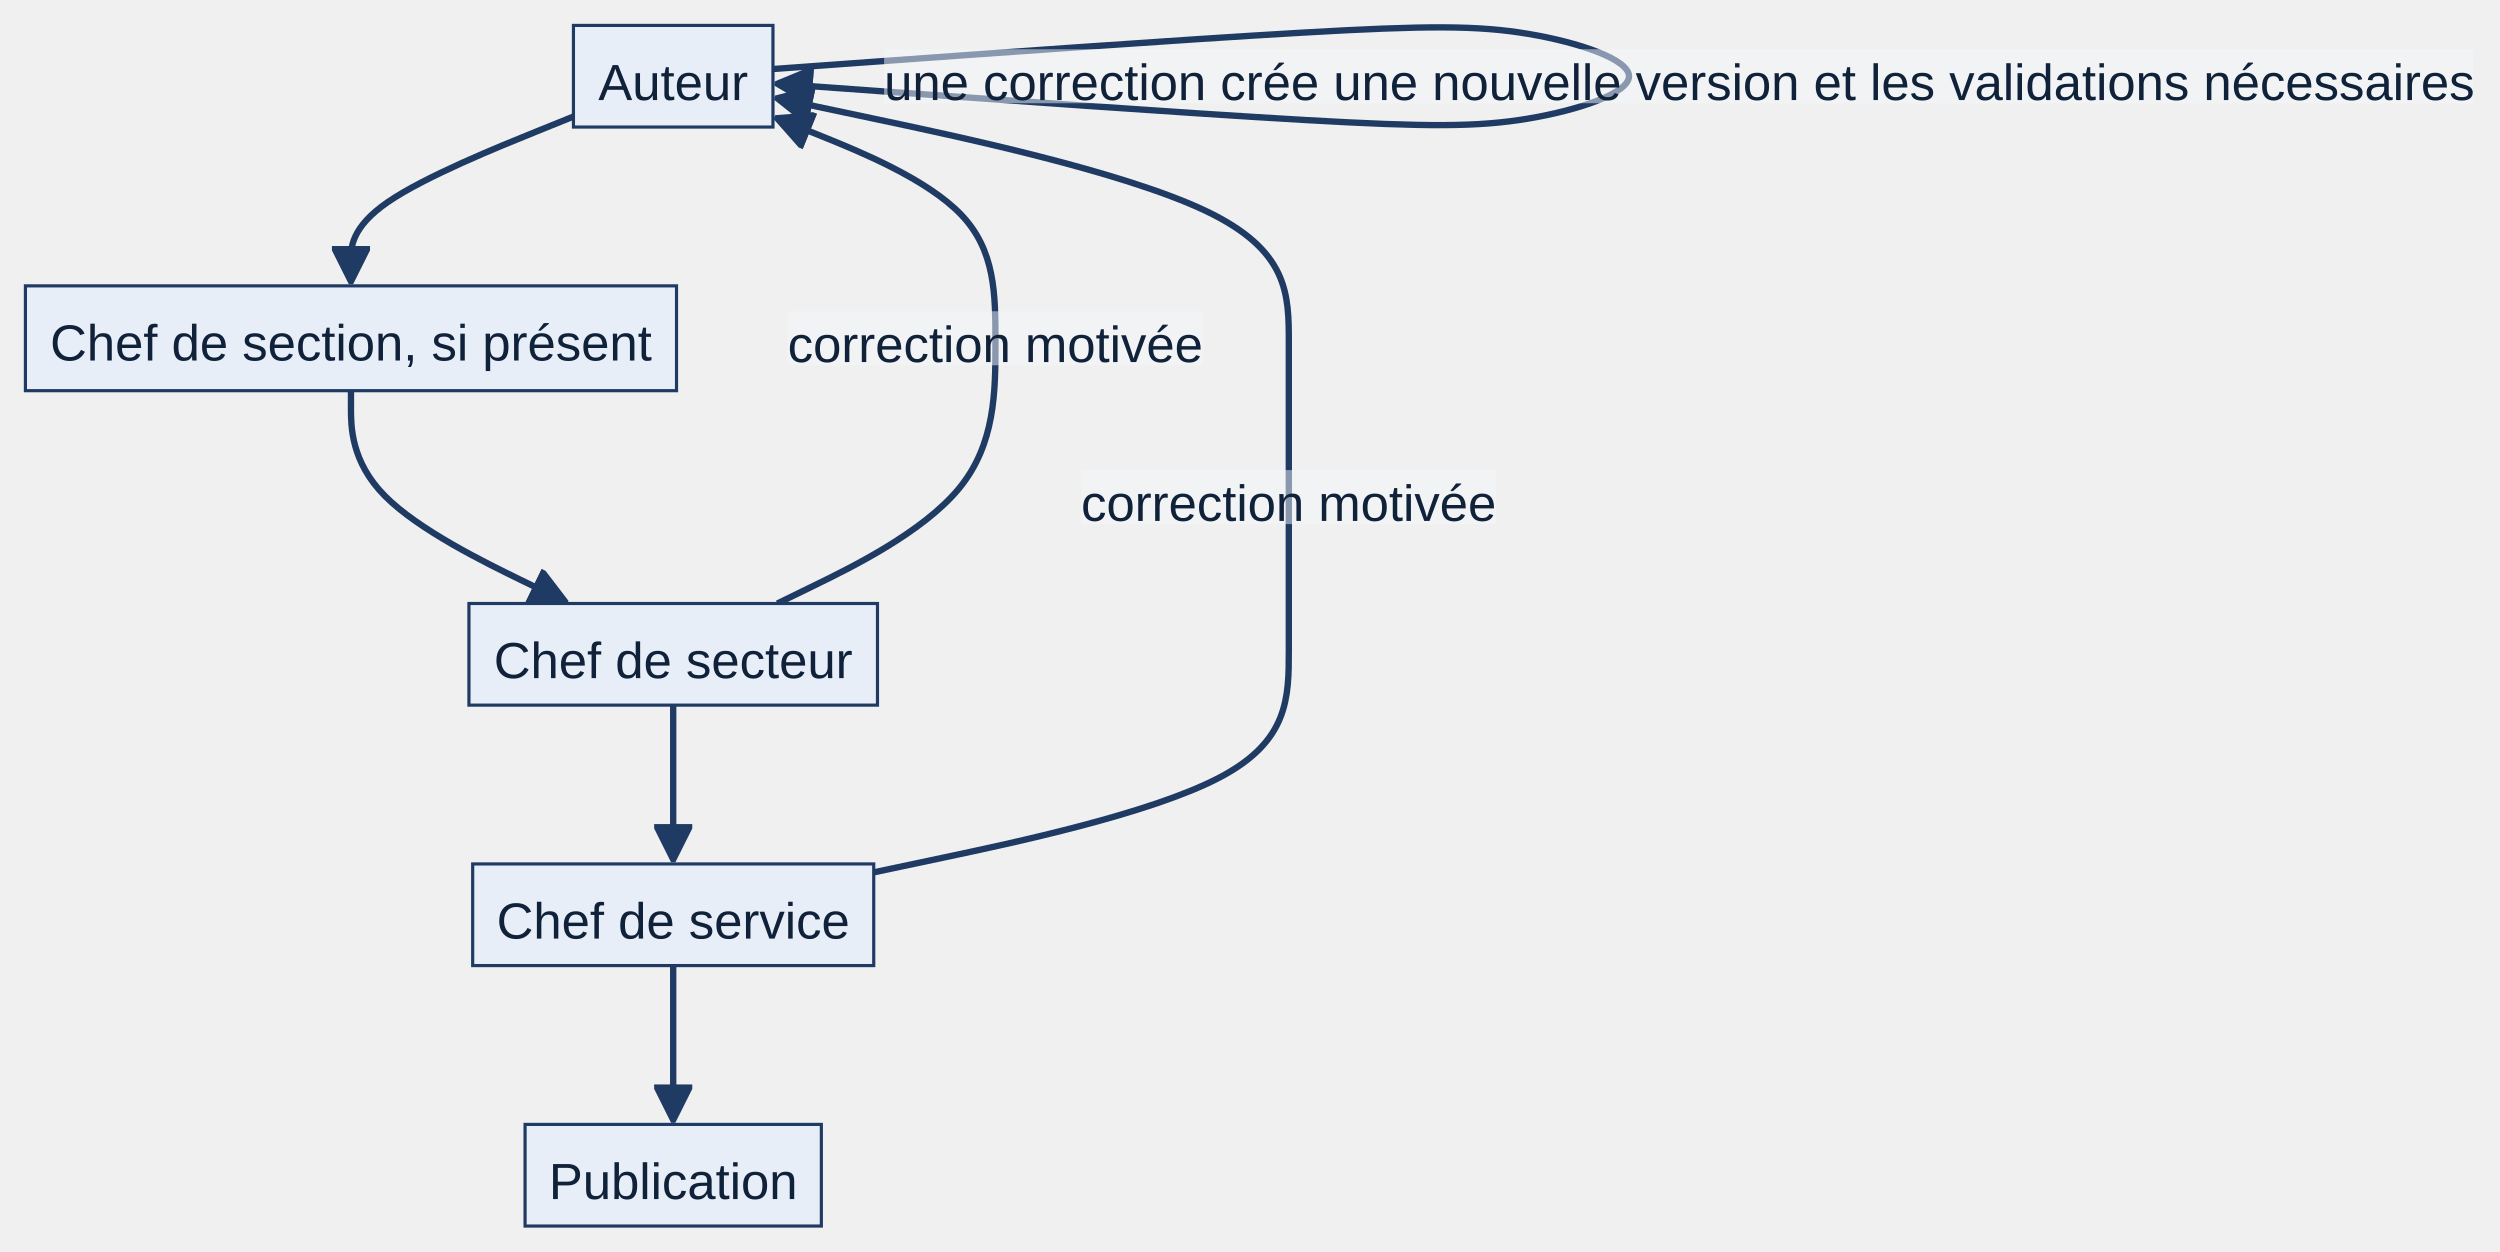
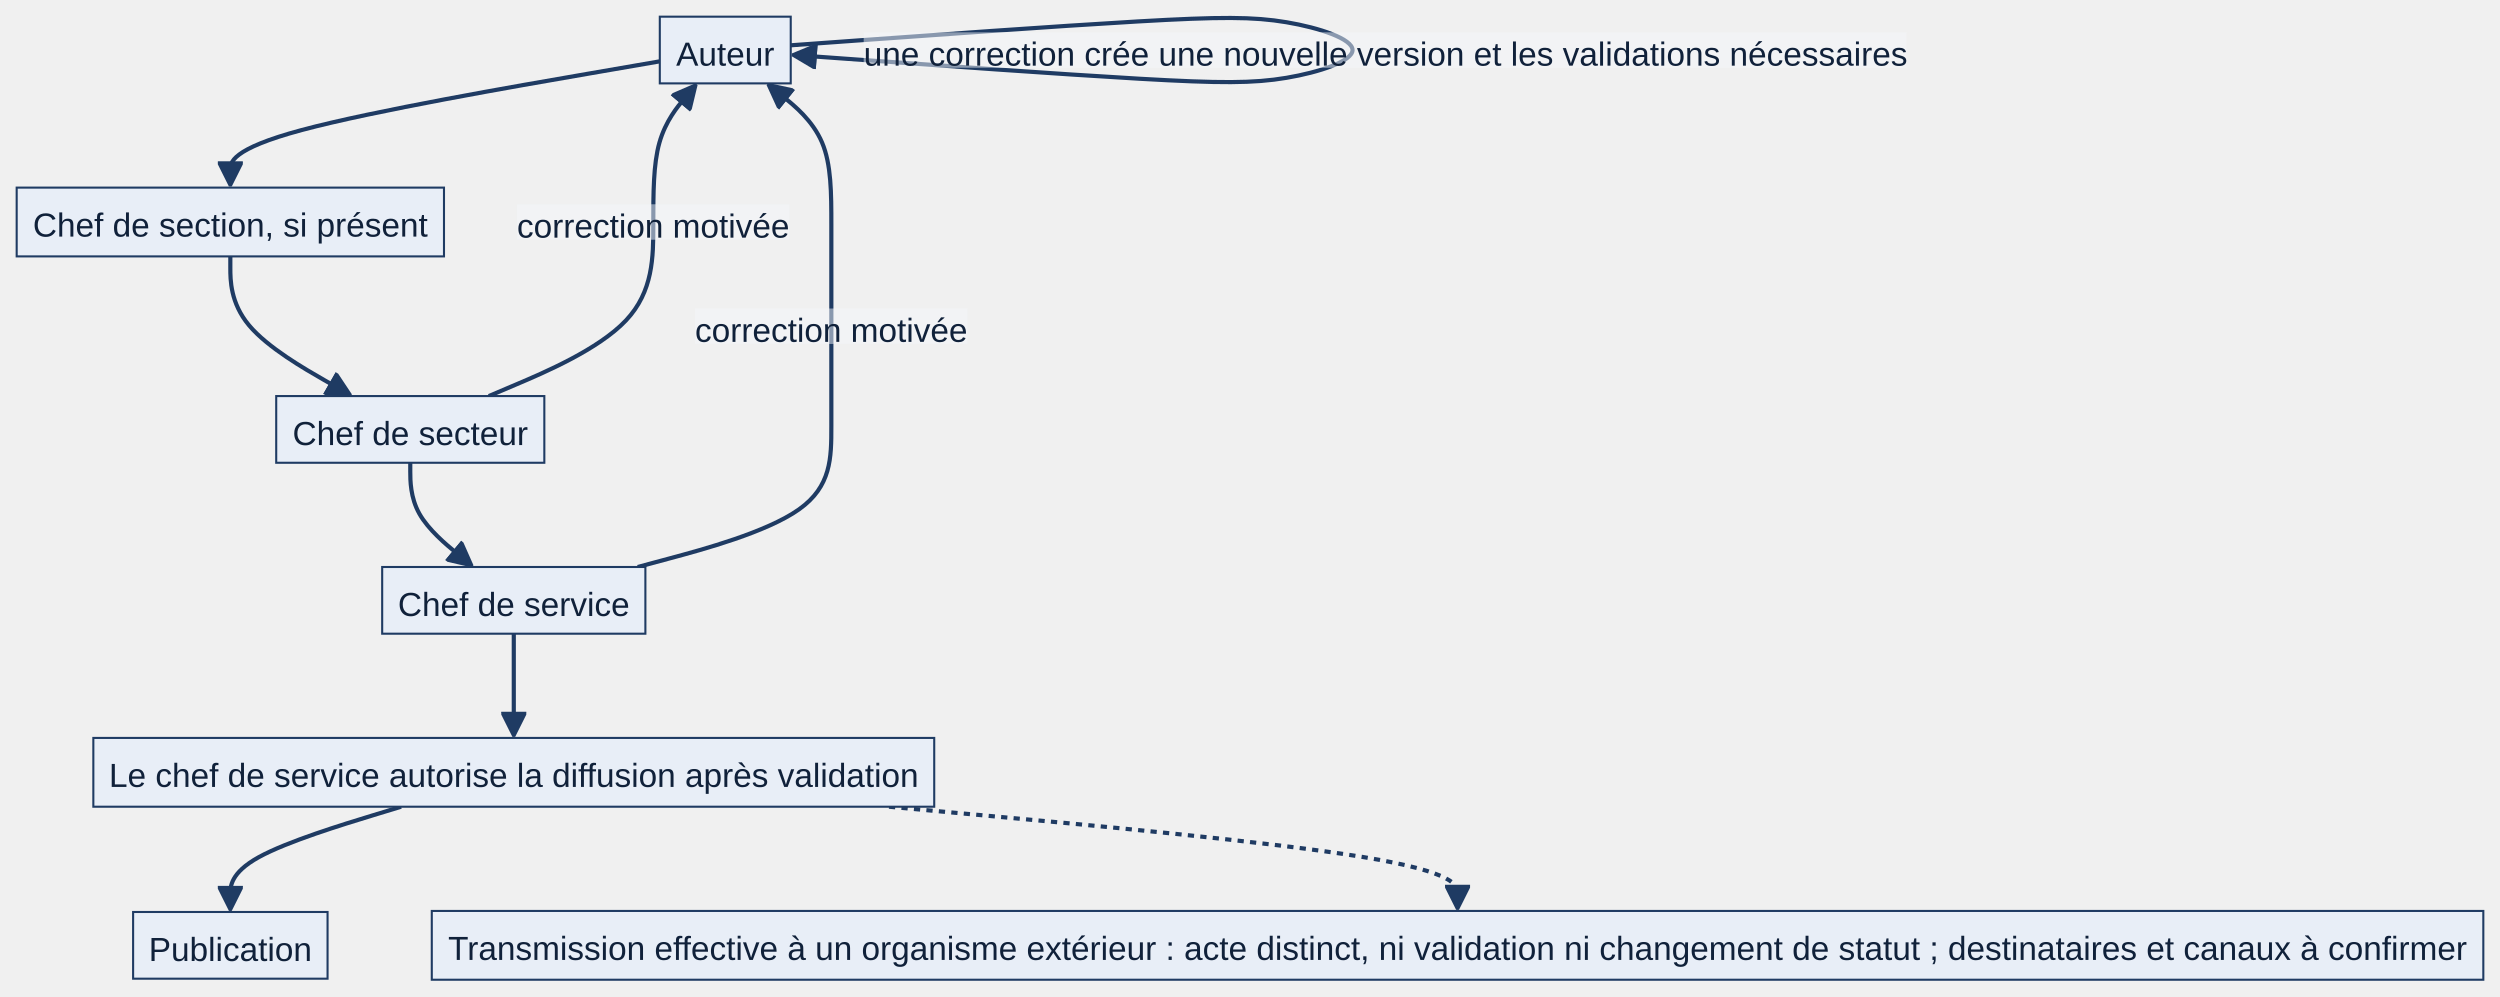
- <svg xmlns="http://www.w3.org/2000/svg" aria-roledescription="flowchart-v2" role="graphics-document document" viewBox="-8 -8 787.09 394" style="max-width: 787.09px;" width="100%" id="sS31_retex_ciblemmd">
+ <svg xmlns="http://www.w3.org/2000/svg" aria-roledescription="flowchart-v2" role="graphics-document document" viewBox="-8 -8 1199.309 478" style="max-width: 1199.309px;" width="100%" id="sS31_retex_ciblemmd">
  <style>#sS31_retex_ciblemmd{font-family:Arial,sans-serif;font-size:16px;fill:#10213a;}#sS31_retex_ciblemmd .error-icon{fill:#ffffff;}#sS31_retex_ciblemmd .error-text{fill:#000000;stroke:#000000;}#sS31_retex_ciblemmd .edge-thickness-normal{stroke-width:2px;}#sS31_retex_ciblemmd .edge-thickness-thick{stroke-width:3.5px;}#sS31_retex_ciblemmd .edge-pattern-solid{stroke-dasharray:0;}#sS31_retex_ciblemmd .edge-pattern-dashed{stroke-dasharray:3;}#sS31_retex_ciblemmd .edge-pattern-dotted{stroke-dasharray:2;}#sS31_retex_ciblemmd .marker{fill:#1f3b63;stroke:#1f3b63;}#sS31_retex_ciblemmd .marker.cross{stroke:#1f3b63;}#sS31_retex_ciblemmd svg{font-family:Arial,sans-serif;font-size:16px;}#sS31_retex_ciblemmd .label{font-family:Arial,sans-serif;color:#10213a;}#sS31_retex_ciblemmd .cluster-label text{fill:#000000;}#sS31_retex_ciblemmd .cluster-label span,#sS31_retex_ciblemmd p{color:#000000;}#sS31_retex_ciblemmd .label text,#sS31_retex_ciblemmd span,#sS31_retex_ciblemmd p{fill:#10213a;color:#10213a;}#sS31_retex_ciblemmd .node rect,#sS31_retex_ciblemmd .node circle,#sS31_retex_ciblemmd .node ellipse,#sS31_retex_ciblemmd .node polygon,#sS31_retex_ciblemmd .node path{fill:#e8eef7;stroke:#1f3b63;stroke-width:1px;}#sS31_retex_ciblemmd .flowchart-label text{text-anchor:middle;}#sS31_retex_ciblemmd .node .katex path{fill:#000;stroke:#000;stroke-width:1px;}#sS31_retex_ciblemmd .node .label{text-align:center;}#sS31_retex_ciblemmd .node.clickable{cursor:pointer;}#sS31_retex_ciblemmd .arrowheadPath{fill:#0b0b0b;}#sS31_retex_ciblemmd .edgePath .path{stroke:#1f3b63;stroke-width:2.0px;}#sS31_retex_ciblemmd .flowchart-link{stroke:#1f3b63;fill:none;}#sS31_retex_ciblemmd .edgeLabel{background-color:#f3f6fa;text-align:center;}#sS31_retex_ciblemmd .edgeLabel rect{opacity:0.5;background-color:#f3f6fa;fill:#f3f6fa;}#sS31_retex_ciblemmd .labelBkg{background-color:rgba(243, 246, 250, 0.5);}#sS31_retex_ciblemmd .cluster rect{fill:#ffffff;stroke:hsl(0, 0%, 90%);stroke-width:1px;}#sS31_retex_ciblemmd .cluster text{fill:#000000;}#sS31_retex_ciblemmd .cluster span,#sS31_retex_ciblemmd p{color:#000000;}#sS31_retex_ciblemmd div.mermaidTooltip{position:absolute;text-align:center;max-width:200px;padding:2px;font-family:Arial,sans-serif;font-size:12px;background:#ffffff;border:1px solid hsl(0, 0%, 90%);border-radius:2px;pointer-events:none;z-index:100;}#sS31_retex_ciblemmd .flowchartTitleText{text-anchor:middle;font-size:18px;fill:#10213a;}#sS31_retex_ciblemmd :root{--mermaid-font-family:"trebuchet ms",verdana,arial,sans-serif;}</style>
  <g>
    <marker orient="auto" markerHeight="12" markerWidth="12" markerUnits="userSpaceOnUse" refY="5" refX="6" viewBox="0 0 10 10" class="marker flowchart" id="sS31_retex_ciblemmd_flowchart-pointEnd">
      <path style="stroke-width: 1; stroke-dasharray: 1, 0;" class="arrowMarkerPath" d="M 0 0 L 10 5 L 0 10 z" />
    </marker>
    <marker orient="auto" markerHeight="12" markerWidth="12" markerUnits="userSpaceOnUse" refY="5" refX="4.5" viewBox="0 0 10 10" class="marker flowchart" id="sS31_retex_ciblemmd_flowchart-pointStart">
      <path style="stroke-width: 1; stroke-dasharray: 1, 0;" class="arrowMarkerPath" d="M 0 5 L 10 10 L 10 0 z" />
    </marker>
    <marker orient="auto" markerHeight="11" markerWidth="11" markerUnits="userSpaceOnUse" refY="5" refX="11" viewBox="0 0 10 10" class="marker flowchart" id="sS31_retex_ciblemmd_flowchart-circleEnd">
      <circle style="stroke-width: 1; stroke-dasharray: 1, 0;" class="arrowMarkerPath" r="5" cy="5" cx="5" />
    </marker>
    <marker orient="auto" markerHeight="11" markerWidth="11" markerUnits="userSpaceOnUse" refY="5" refX="-1" viewBox="0 0 10 10" class="marker flowchart" id="sS31_retex_ciblemmd_flowchart-circleStart">
      <circle style="stroke-width: 1; stroke-dasharray: 1, 0;" class="arrowMarkerPath" r="5" cy="5" cx="5" />
    </marker>
    <marker orient="auto" markerHeight="11" markerWidth="11" markerUnits="userSpaceOnUse" refY="5.2" refX="12" viewBox="0 0 11 11" class="marker cross flowchart" id="sS31_retex_ciblemmd_flowchart-crossEnd">
      <path style="stroke-width: 2; stroke-dasharray: 1, 0;" class="arrowMarkerPath" d="M 1,1 l 9,9 M 10,1 l -9,9" />
    </marker>
    <marker orient="auto" markerHeight="11" markerWidth="11" markerUnits="userSpaceOnUse" refY="5.2" refX="-1" viewBox="0 0 11 11" class="marker cross flowchart" id="sS31_retex_ciblemmd_flowchart-crossStart">
      <path style="stroke-width: 2; stroke-dasharray: 1, 0;" class="arrowMarkerPath" d="M 1,1 l 9,9 M 10,1 l -9,9" />
    </marker>
    <g class="root">
      <g class="clusters" />
      <g class="edgePaths">
-         <path marker-end="url(#sS31_retex_ciblemmd_flowchart-pointEnd)" style="fill:none;" class="edge-thickness-normal edge-pattern-solid flowchart-link LS-AU LE-CSE" id="L-AU-CSE-0" d="M172.543,28.692L160.868,33.41C149.194,38.128,125.845,47.564,114.171,55.565C102.496,63.567,102.496,70.133,102.496,73.417L102.496,76.7" />
-         <path marker-end="url(#sS31_retex_ciblemmd_flowchart-pointEnd)" style="fill:none;" class="edge-thickness-normal edge-pattern-solid flowchart-link LS-CSE LE-CSC" id="L-CSE-CSC-0" d="M102.496,115L102.496,120.583C102.496,126.167,102.496,137.333,113.146,148.113C123.795,158.892,145.094,169.284,155.744,174.48L166.393,179.676" />
-         <path marker-end="url(#sS31_retex_ciblemmd_flowchart-pointEnd)" style="fill:none;" class="edge-thickness-normal edge-pattern-solid flowchart-link LS-CSC LE-CSV" id="L-CSC-CSV-0" d="M203.949,214L203.949,218.167C203.949,222.333,203.949,230.667,203.949,238.117C203.949,245.567,203.949,252.133,203.949,255.417L203.949,258.7" />
-         <path marker-end="url(#sS31_retex_ciblemmd_flowchart-pointEnd)" style="fill:none;" class="edge-thickness-normal edge-pattern-solid flowchart-link LS-CSV LE-PU" id="L-CSV-PU-0" d="M203.949,296L203.949,300.167C203.949,304.333,203.949,312.667,203.949,320.117C203.949,327.567,203.949,334.133,203.949,337.417L203.949,340.7" />
-         <path marker-end="url(#sS31_retex_ciblemmd_flowchart-pointEnd)" style="fill:none;" class="edge-thickness-normal edge-pattern-solid flowchart-link LS-CSC LE-AU" id="L-CSC-AU-0" d="M236.742,182L248.186,176.417C259.629,170.833,282.516,159.667,293.959,145.75C305.402,131.833,305.402,115.167,305.402,99.917C305.402,84.667,305.402,70.833,294.547,59.53C283.691,48.226,261.98,39.452,251.125,35.065L240.269,30.678" />
-         <path marker-end="url(#sS31_retex_ciblemmd_flowchart-pointEnd)" style="fill:none;" class="edge-thickness-normal edge-pattern-solid flowchart-link LS-CSV LE-AU" id="L-CSV-AU-0" d="M267.082,266.645L288.862,262.037C310.643,257.43,354.203,248.215,375.983,236.774C397.764,225.333,397.764,211.667,397.764,196.583C397.764,181.5,397.764,165,397.764,148.417C397.764,131.833,397.764,115.167,397.764,99.917C397.764,84.667,397.764,70.833,371.56,58.373C345.356,45.914,292.948,34.827,266.745,29.284L240.541,23.741" />
-         <path marker-end="url(#sS31_retex_ciblemmd_flowchart-pointEnd)" style="fill:none;" class="edge-thickness-normal edge-pattern-solid flowchart-link LS-AU LE-AU" id="L-AU-AU-0" d="M235.355,13.733L267.063,11.444C298.77,9.155,362.185,4.578,401.82,2.289C441.454,0,457.308,0,473.161,2.667C489.015,5.333,504.869,10.667,504.869,16C504.869,21.333,489.015,26.667,473.161,29.333C457.308,32,441.454,32,402.701,29.775C363.947,27.55,302.295,23.099,271.468,20.874L240.642,18.649" />
+         <path marker-end="url(#sS31_retex_ciblemmd_flowchart-pointEnd)" style="fill:none;" class="edge-thickness-normal edge-pattern-solid flowchart-link LS-AU LE-CSE" id="L-AU-CSE-0" d="M308.52,21.423L274.182,27.353C239.845,33.282,171.171,45.141,136.833,54.354C102.496,63.567,102.496,70.133,102.496,73.417L102.496,76.7" />
+         <path marker-end="url(#sS31_retex_ciblemmd_flowchart-pointEnd)" style="fill:none;" class="edge-thickness-normal edge-pattern-solid flowchart-link LS-CSE LE-CSC" id="L-CSE-CSC-0" d="M102.496,115L102.496,120.583C102.496,126.167,102.496,137.333,111.466,148.061C120.436,158.788,138.377,169.076,147.347,174.22L156.317,179.363" />
+         <path marker-end="url(#sS31_retex_ciblemmd_flowchart-pointEnd)" style="fill:none;" class="edge-thickness-normal edge-pattern-solid flowchart-link LS-CSC LE-CSV" id="L-CSC-CSV-0" d="M188.816,214L188.816,218.167C188.816,222.333,188.816,230.667,193.182,238.438C197.547,246.209,206.277,253.417,210.642,257.021L215.008,260.626" />
+         <path marker-end="url(#sS31_retex_ciblemmd_flowchart-pointEnd)" style="fill:none;" class="edge-thickness-normal edge-pattern-solid flowchart-link LS-CSV LE-AD" id="L-CSV-AD-0" d="M238.473,296L238.473,300.167C238.473,304.333,238.473,312.667,238.473,320.117C238.473,327.567,238.473,334.133,238.473,337.417L238.473,340.7" />
+         <path marker-end="url(#sS31_retex_ciblemmd_flowchart-pointEnd)" style="fill:none;" class="edge-thickness-normal edge-pattern-solid flowchart-link LS-AD LE-PU" id="L-AD-PU-0" d="M184.41,379L170.757,383.167C157.105,387.333,129.801,395.667,116.148,403.2C102.496,410.733,102.496,417.467,102.496,420.833L102.496,424.2" />
+         <path marker-end="url(#sS31_retex_ciblemmd_flowchart-pointEnd)" style="fill:none;" class="edge-thickness-normal edge-pattern-solid flowchart-link LS-CSC LE-AU" id="L-CSC-AU-0" d="M226.501,182L239.651,176.417C252.801,170.833,279.102,159.667,292.252,145.75C305.402,131.833,305.402,115.167,305.402,99.917C305.402,84.667,305.402,70.833,308.342,60.426C311.281,50.018,317.16,43.036,320.1,39.545L323.039,36.054" />
+         <path marker-end="url(#sS31_retex_ciblemmd_flowchart-pointEnd)" style="fill:none;" class="edge-thickness-normal edge-pattern-solid flowchart-link LS-CSV LE-AU" id="L-CSV-AU-0" d="M297.922,264L313.404,259.833C328.886,255.667,359.849,247.333,375.331,236.333C390.813,225.333,390.813,211.667,390.813,196.583C390.813,181.5,390.813,165,390.813,148.417C390.813,131.833,390.813,115.167,390.813,99.917C390.813,84.667,390.813,70.833,386.329,60.304C381.845,49.775,372.878,42.55,368.395,38.938L363.911,35.325" />
+         <path marker-end="url(#sS31_retex_ciblemmd_flowchart-pointEnd)" style="fill:none;" class="edge-thickness-normal edge-pattern-solid flowchart-link LS-AU LE-AU" id="L-AU-AU-0" d="M371.332,13.733L403.039,11.444C434.747,9.155,498.162,4.578,537.796,2.289C577.431,0,593.284,0,609.138,2.667C624.992,5.333,640.845,10.667,640.845,16C640.845,21.333,624.992,26.667,609.138,29.333C593.284,32,577.431,32,538.677,29.775C499.924,27.55,438.271,23.099,407.445,20.874L376.618,18.649" />
+         <path marker-end="url(#sS31_retex_ciblemmd_flowchart-pointEnd)" style="fill:none;stroke-width:2px;stroke-dasharray:3;" class="edge-thickness-normal edge-pattern-dotted flowchart-link LS-AD LE-TR" id="L-AD-TR-0" d="M418.482,379L463.939,383.167C509.395,387.333,600.309,395.667,645.766,403.117C691.223,410.567,691.223,417.133,691.223,420.417L691.223,423.7" />
      </g>
      <g class="edgeLabels">
        <g class="edgeLabel">
          <g transform="translate(0, 0)" class="label">
            <rect height="0" width="0" ry="0" rx="0" />
            <text style="">
              <tspan class="row" x="0" dy="1em" xml:space="preserve" />
            </text>
          </g>
        </g>
        <g class="edgeLabel">
          <g transform="translate(0, 0)" class="label">
            <rect height="0" width="0" ry="0" rx="0" />
            <text style="">
              <tspan class="row" x="0" dy="1em" xml:space="preserve" />
            </text>
          </g>
        </g>
        <g class="edgeLabel">
          <g transform="translate(0, 0)" class="label">
            <rect height="0" width="0" ry="0" rx="0" />
            <text style="">
              <tspan class="row" x="0" dy="1em" xml:space="preserve" />
            </text>
          </g>
        </g>
        <g class="edgeLabel">
          <g transform="translate(0, 0)" class="label">
            <rect height="0" width="0" ry="0" rx="0" />
            <text style="">
              <tspan class="row" x="0" dy="1em" xml:space="preserve" />
            </text>
          </g>
        </g>
+         <g class="edgeLabel">
+           <g transform="translate(0, 0)" class="label">
+             <rect height="0" width="0" ry="0" rx="0" />
+             <text style="">
+               <tspan class="row" x="0" dy="1em" xml:space="preserve" />
+             </text>
+           </g>
+         </g>
        <g transform="translate(305.4023, 98.5)" class="edgeLabel">
          <g transform="translate(-65.41016, -8.5)" class="label">
-             <rect height="17.001" width="130.707" ry="0" rx="0" />
+             <rect height="17.001" width="130.706" ry="0" rx="0" />
            <text style="">
              <tspan class="row" x="0" dy="1em" xml:space="preserve">correction motivée</tspan>
            </text>
          </g>
        </g>
-         <g transform="translate(397.7637, 148.5)" class="edgeLabel">
+         <g transform="translate(390.8125, 148.5)" class="edgeLabel">
          <g transform="translate(-65.41016, -8.5)" class="label">
-             <rect height="17.001" width="130.707" ry="0" rx="0" />
+             <rect height="17.001" width="130.706" ry="0" rx="0" />
            <text style="">
              <tspan class="row" x="0" dy="1em" xml:space="preserve">correction motivée</tspan>
            </text>
          </g>
        </g>
-         <g transform="translate(520.7227, 16)" class="edgeLabel">
+         <g transform="translate(656.6992, 16)" class="edgeLabel">
          <g transform="translate(-250.3672, -8.5)" class="label">
-             <rect height="17.001" width="500.27" ry="0" rx="0" />
+             <rect height="17.001" width="500.266" ry="0" rx="0" />
            <text style="">
              <tspan class="row" x="0" dy="1em" xml:space="preserve">une correction crée une nouvelle version et les validations nécessaires</tspan>
            </text>
          </g>
        </g>
+         <g class="edgeLabel">
+           <g transform="translate(0, 0)" class="label">
+             <rect height="0" width="0" ry="0" rx="0" />
+             <text style="">
+               <tspan class="row" x="0" dy="1em" xml:space="preserve" />
+             </text>
+           </g>
+         </g>
      </g>
      <g class="nodes">
-         <g transform="translate(203.9492, 16)" data-id="AU" data-node="true" id="flowchart-AU-595" class="node default default flowchart-label">
+         <g transform="translate(339.9258, 16)" data-id="AU" data-node="true" id="flowchart-AU-598" class="node default default flowchart-label">
          <rect height="32" width="62.812" y="-16" x="-31.406" ry="0" rx="0" style="" class="basic label-container" />
          <g transform="translate(0, -8.5)" style="" class="label">
            <rect />
            <text style="">
              <tspan class="row" x="0" dy="1em" xml:space="preserve">Auteur</tspan>
            </text>
          </g>
        </g>
-         <g transform="translate(102.4961, 98.5)" data-id="CSE" data-node="true" id="flowchart-CSE-596" class="node default default flowchart-label">
+         <g transform="translate(102.4961, 98.5)" data-id="CSE" data-node="true" id="flowchart-CSE-599" class="node default default flowchart-label">
          <rect height="33" width="204.992" y="-16.5" x="-102.496" ry="0" rx="0" style="" class="basic label-container" />
          <g transform="translate(0, -9)" style="" class="label">
            <rect />
            <text style="">
              <tspan class="row" x="0" dy="1em" xml:space="preserve">Chef de section, si présent</tspan>
            </text>
          </g>
        </g>
-         <g transform="translate(203.9492, 198)" data-id="CSC" data-node="true" id="flowchart-CSC-597" class="node default default flowchart-label">
+         <g transform="translate(188.8164, 198)" data-id="CSC" data-node="true" id="flowchart-CSC-600" class="node default default flowchart-label">
          <rect height="32" width="128.625" y="-16" x="-64.312" ry="0" rx="0" style="" class="basic label-container" />
          <g transform="translate(0, -8.5)" style="" class="label">
            <rect />
            <text style="">
              <tspan class="row" x="0" dy="1em" xml:space="preserve">Chef de secteur</tspan>
            </text>
          </g>
        </g>
-         <g transform="translate(203.9492, 280)" data-id="CSV" data-node="true" id="flowchart-CSV-598" class="node default default flowchart-label">
+         <g transform="translate(238.4727, 280)" data-id="CSV" data-node="true" id="flowchart-CSV-601" class="node default default flowchart-label">
          <rect height="32" width="126.266" y="-16" x="-63.133" ry="0" rx="0" style="" class="basic label-container" />
          <g transform="translate(0, -8.5)" style="" class="label">
            <rect />
            <text style="">
              <tspan class="row" x="0" dy="1em" xml:space="preserve">Chef de service</tspan>
            </text>
          </g>
        </g>
-         <g transform="translate(203.9492, 362)" data-id="PU" data-node="true" id="flowchart-PU-599" class="node default default flowchart-label">
+         <g transform="translate(238.4727, 362.5)" data-id="AD" data-node="true" id="flowchart-AD-602" class="node default default flowchart-label">
+           <rect height="33" width="403.391" y="-16.5" x="-201.695" ry="0" rx="0" style="" class="basic label-container" />
+           <g transform="translate(0, -9)" style="" class="label">
+             <rect />
+             <text style="">
+               <tspan class="row" x="0" dy="1em" xml:space="preserve">Le chef de service autorise la diffusion après validation</tspan>
+             </text>
+           </g>
+         </g>
+         <g transform="translate(102.4961, 445.5)" data-id="PU" data-node="true" id="flowchart-PU-603" class="node default default flowchart-label">
          <rect height="32" width="93.281" y="-16" x="-46.641" ry="0" rx="0" style="" class="basic label-container" />
          <g transform="translate(0, -8.5)" style="" class="label">
            <rect />
            <text style="">
              <tspan class="row" x="0" dy="1em" xml:space="preserve">Publication</tspan>
            </text>
          </g>
        </g>
+         <g transform="translate(691.2227, 445.5)" data-id="TR" data-node="true" id="flowchart-TR-610" class="node default default flowchart-label">
+           <rect height="33" width="984.172" y="-16.5" x="-492.086" ry="0" rx="0" style="" class="basic label-container" />
+           <g transform="translate(0, -9)" style="" class="label">
+             <rect />
+             <text style="">
+               <tspan class="row" x="0" dy="1em" xml:space="preserve">Transmission effective à un organisme extérieur : acte distinct, ni validation ni changement de statut ; destinataires et canaux à confirmer</tspan>
+             </text>
+           </g>
+         </g>
      </g>
    </g>
  </g>
</svg>
